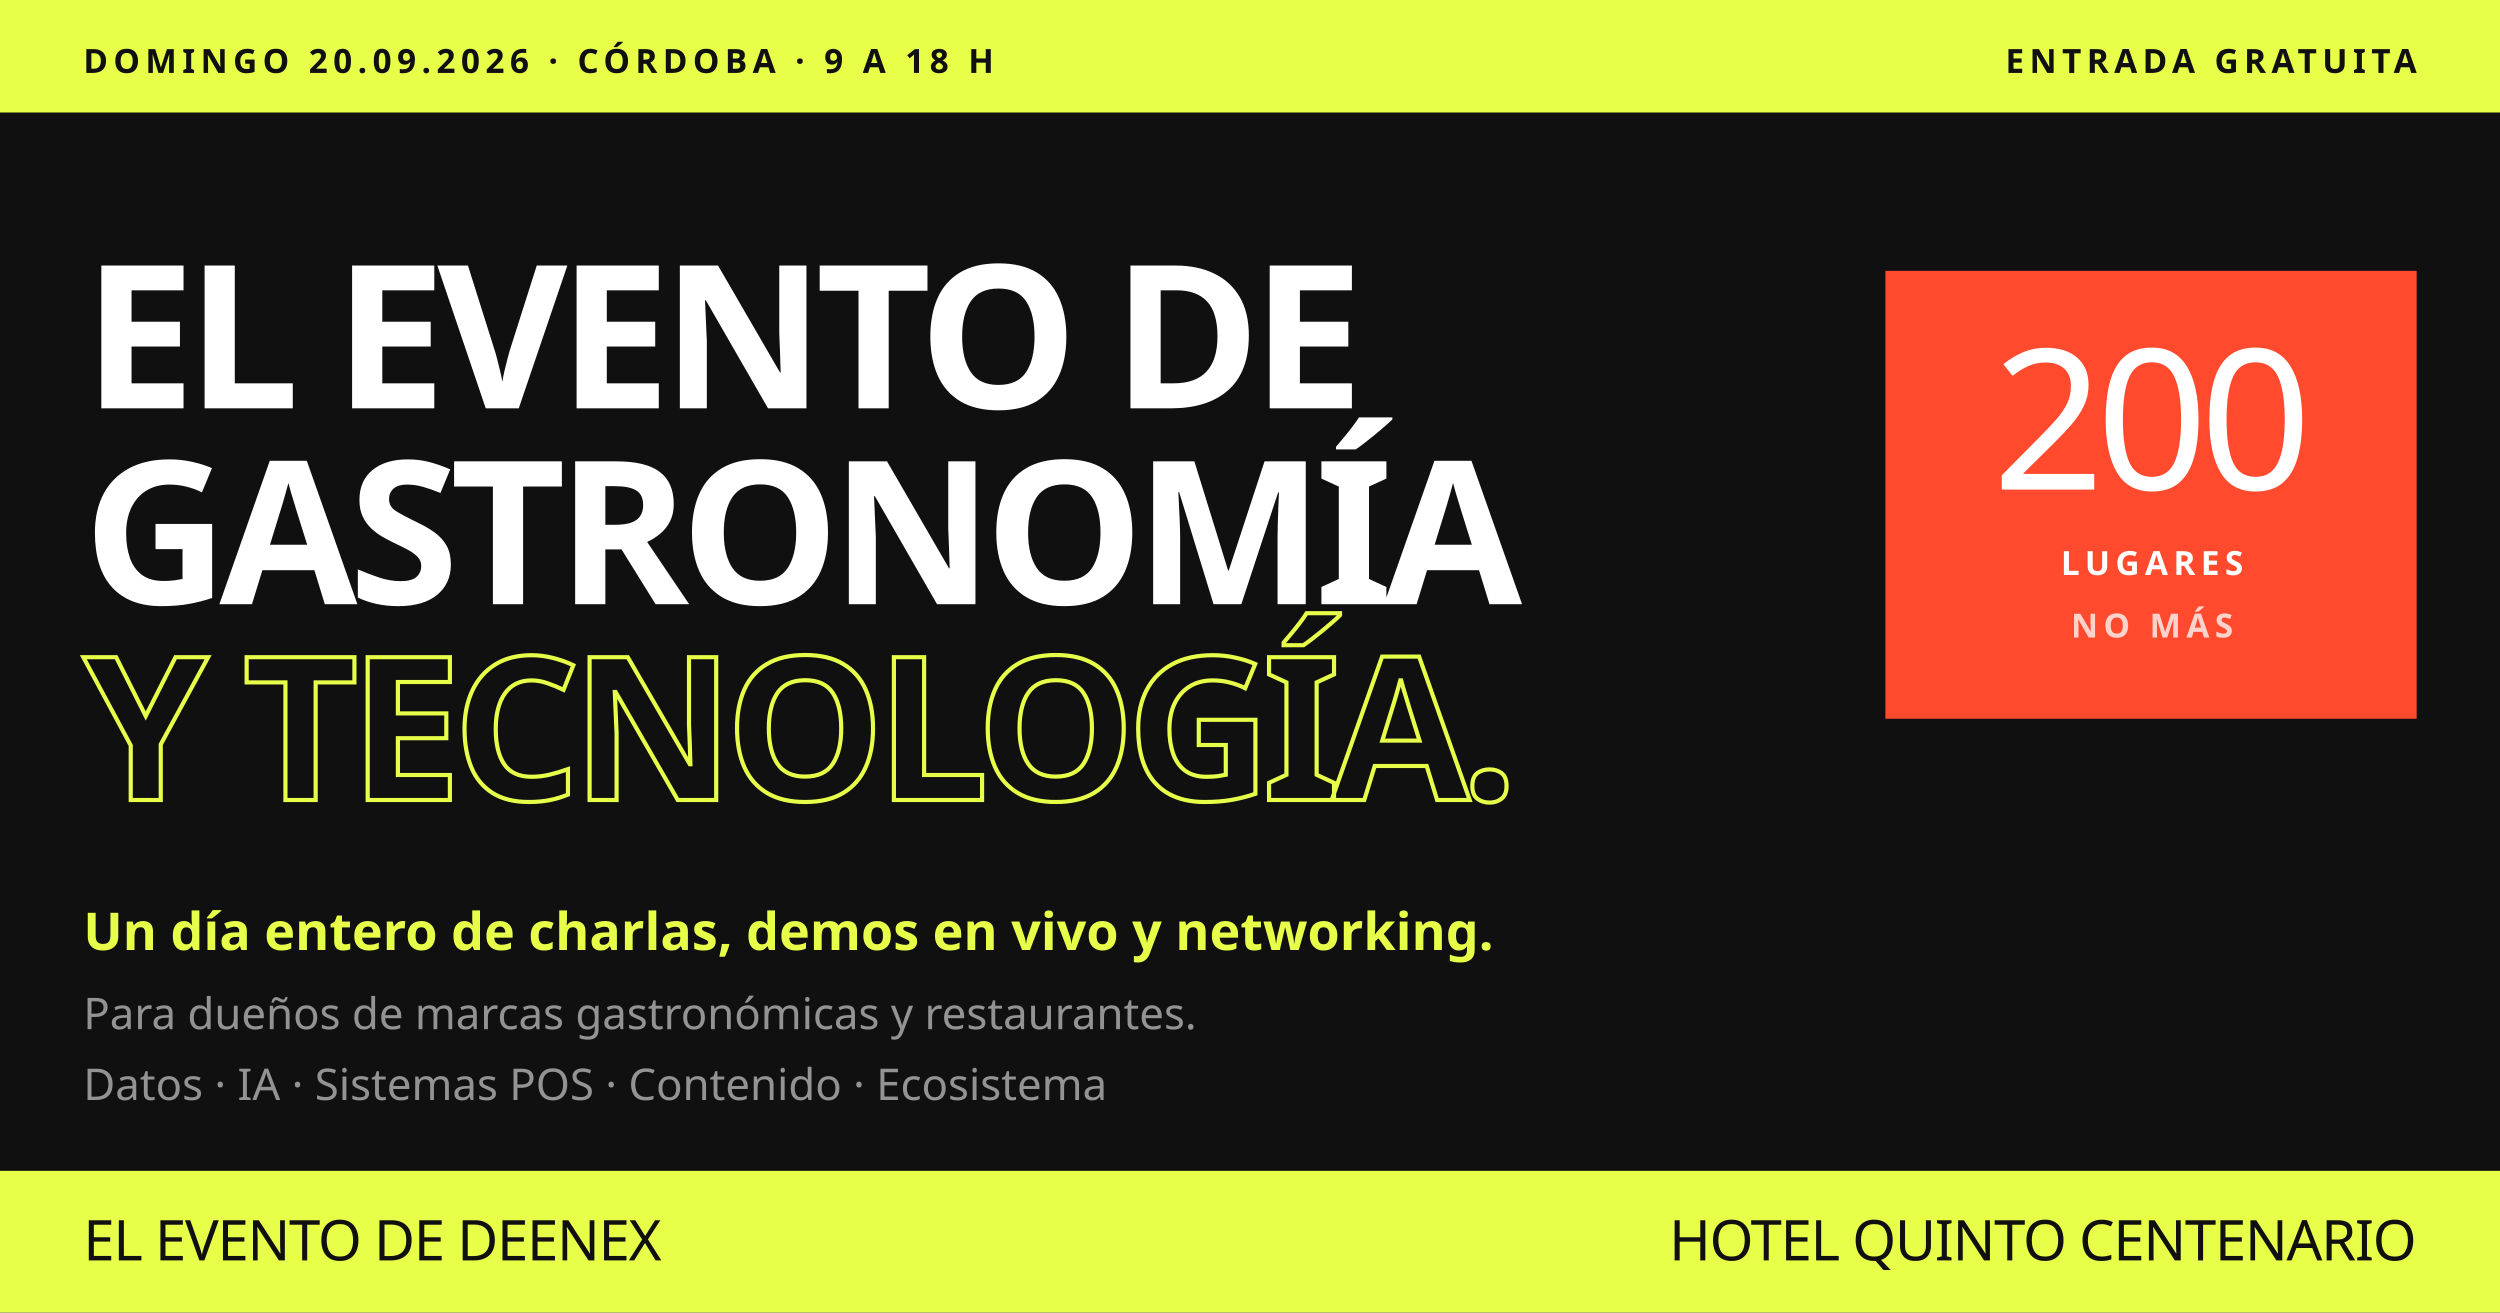
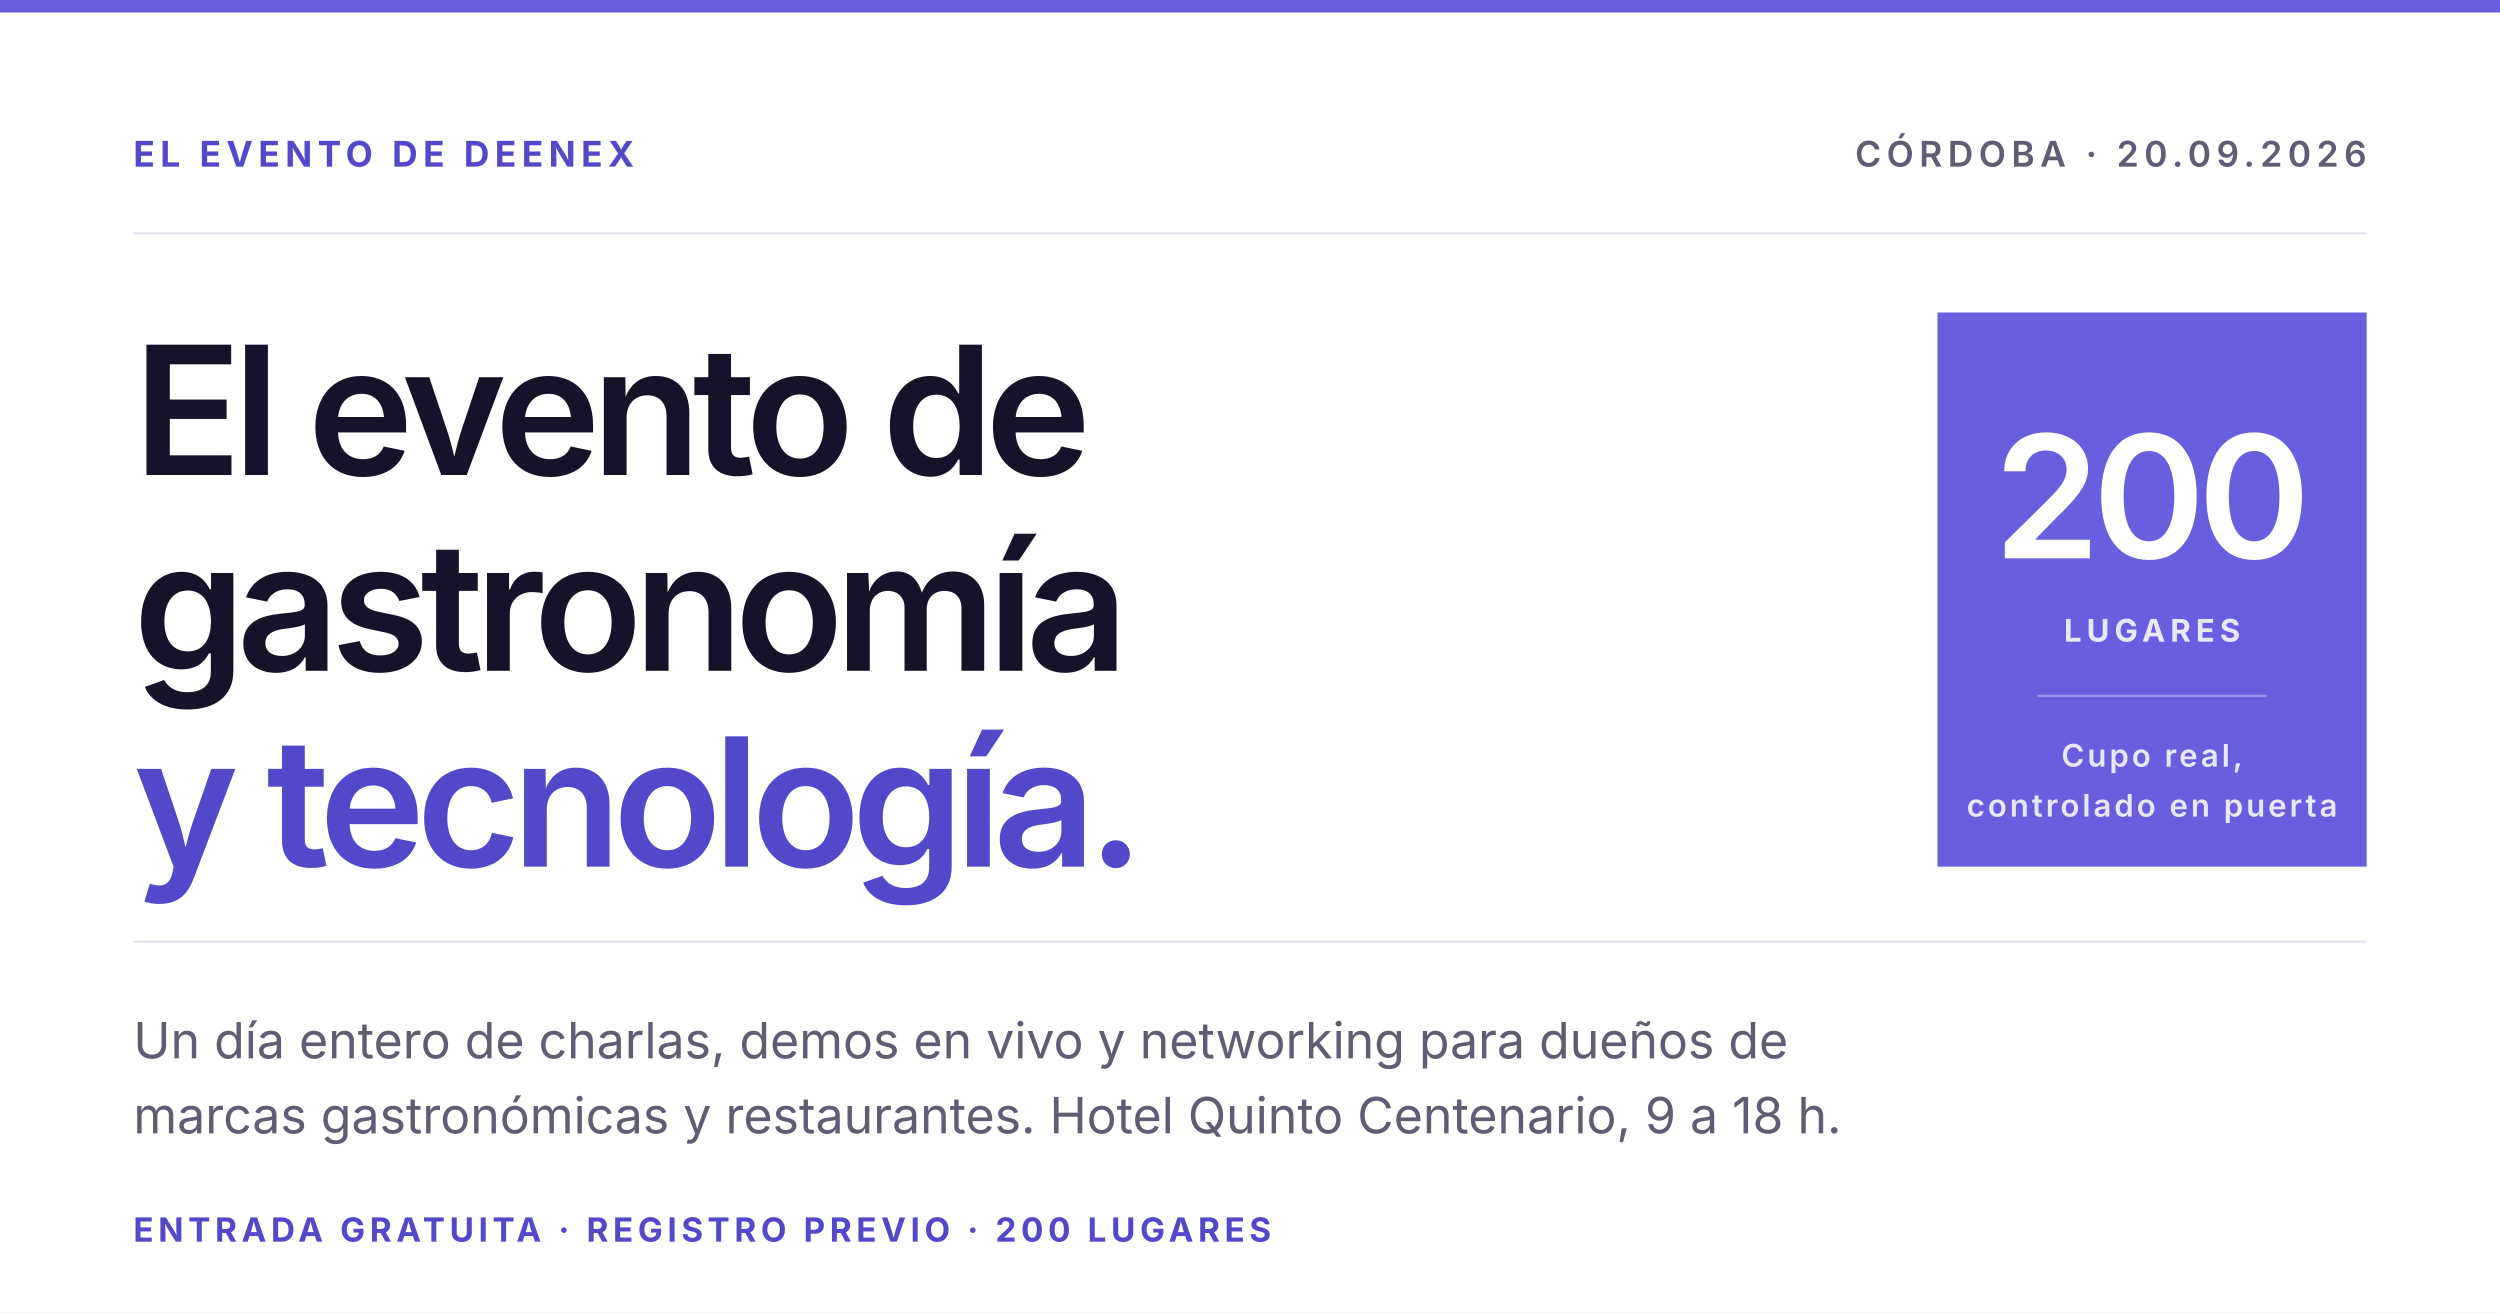
<svg xmlns="http://www.w3.org/2000/svg" viewBox="0 0 1200 630" width="1200" height="630">
-   <rect width="1200" height="630" fill="#101010" />
-   <rect x="0" y="0" width="1200" height="54" fill="#E8FF4A" />
-   <text x="40" y="35" font-family="Archivo, system-ui, sans-serif" font-size="16" font-weight="800" letter-spacing="2.6" fill="#101010">DOMINGO 20.09.2026 · CÓRDOBA · 9 A 18 H</text>
-   <text x="1160" y="35" text-anchor="end" font-family="Archivo, system-ui, sans-serif" font-size="16" font-weight="800" letter-spacing="2.6" fill="#101010">ENTRADA GRATUITA</text>
-   <text x="40" y="196" font-family="Archivo Black, Archivo, sans-serif" font-size="96" font-weight="900" letter-spacing="-4.2" fill="#ffffff">EL EVENTO DE</text>
-   <text x="40" y="290" font-family="Archivo Black, Archivo, sans-serif" font-size="96" font-weight="900" letter-spacing="-4.2" fill="#ffffff">GASTRONOMÍA</text>
-   <text x="40" y="384" font-family="Archivo Black, Archivo, sans-serif" font-size="96" font-weight="900" letter-spacing="-4.2" fill="none" stroke="#E8FF4A" stroke-width="2">Y TECNOLOGÍA.</text>
-   <text x="40" y="456" font-family="Archivo, system-ui, sans-serif" font-size="25" font-weight="600" fill="#E8FF4A">Un día entero de charlas, demos en vivo y networking.</text>
-   <text x="40" y="494" font-family="Archivo, system-ui, sans-serif" font-size="21" font-weight="500" fill="#ffffff" fill-opacity="0.55">Para dueños de marcas gastronómicas y restaurantes.</text>
-   <text x="40" y="528" font-family="Archivo, system-ui, sans-serif" font-size="21" font-weight="500" fill="#ffffff" fill-opacity="0.55">Datos · IA · Sistemas POS · Contenido · Ecosistema</text>
-   <rect x="0" y="562" width="1200" height="68" fill="#E8FF4A" />
-   <text x="40" y="605" font-family="Archivo Black, Archivo, sans-serif" font-size="27" letter-spacing="-0.6" fill="#101010">EL EVENTO DE DEENEX</text>
-   <text x="1160" y="605" text-anchor="end" font-family="Archivo Black, Archivo, sans-serif" font-size="27" letter-spacing="-0.6" fill="#101010">HOTEL QUINTO CENTENARIO</text>
-   <g transform="translate(905, 130)">
-     <rect width="255" height="215" fill="#FF4A2E" />
-     <text x="128" y="105" text-anchor="middle" font-family="Archivo Black, Archivo, sans-serif" font-size="94" letter-spacing="-4" fill="#ffffff">200</text>
-     <text x="128" y="146" text-anchor="middle" font-family="Archivo, system-ui, sans-serif" font-size="16" font-weight="800" letter-spacing="2.6" fill="#ffffff">LUGARES</text>
-     <text x="128" y="176" text-anchor="middle" font-family="Archivo, system-ui, sans-serif" font-size="16" font-weight="800" letter-spacing="2.6" fill="#ffffff" fill-opacity="0.75">NO MÁS</text>
-   </g>
+   <rect width="1200" height="630" fill="#ffffff" />
+   <rect x="0" y="0" width="1200" height="6" fill="#695EDE" />
+   <line x1="64" y1="112" x2="1136" y2="112" stroke="#E4E2EE" stroke-width="1" />
+   <line x1="64" y1="452" x2="1136" y2="452" stroke="#E4E2EE" stroke-width="1" />
+   <text x="64" y="80" font-family="Inter, system-ui, sans-serif" font-size="17" font-weight="700" letter-spacing="2.6" fill="#5348C9">EL EVENTO DE DEENEX</text>
+   <text x="1136" y="80" text-anchor="end" font-family="Inter, system-ui, sans-serif" font-size="17" font-weight="600" letter-spacing="2.6" fill="#5F5C73">CÓRDOBA · 20.09.2026</text>
+   <text x="64" y="228" font-family="Inter, system-ui, sans-serif" font-size="86" font-weight="600" letter-spacing="-4.2" fill="#15132A">El evento de</text>
+   <text x="64" y="322" font-family="Inter, system-ui, sans-serif" font-size="86" font-weight="600" letter-spacing="-4.2" fill="#15132A">gastronomía</text>
+   <text x="64" y="416" font-family="Inter, system-ui, sans-serif" font-size="86" font-weight="600" letter-spacing="-4.2" fill="#5348C9">y tecnología.</text>
+   <text x="64" y="508" font-family="Inter, system-ui, sans-serif" font-size="24" font-weight="400" fill="#5F5C73">Un día entero de charlas, demos en vivo y networking para dueños de</text>
+   <text x="64" y="544" font-family="Inter, system-ui, sans-serif" font-size="24" font-weight="400" fill="#5F5C73">marcas gastronómicas y restaurantes. Hotel Quinto Centenario, 9 a 18 h.</text>
+   <text x="64" y="596" font-family="Inter, system-ui, sans-serif" font-size="16" font-weight="700" letter-spacing="2.2" fill="#5348C9">ENTRADA GRATUITA · REGISTRO PREVIO · 200 LUGARES</text>
+   <rect x="930" y="150" width="206" height="266" fill="#695EDE" />
+   <text x="1033" y="268" text-anchor="middle" font-family="Inter, system-ui, sans-serif" font-size="82" font-weight="600" letter-spacing="-3.6" fill="#ffffff">200</text>
+   <text x="1033" y="308" text-anchor="middle" font-family="Inter, system-ui, sans-serif" font-size="15" font-weight="700" letter-spacing="2.4" fill="#ffffff" fill-opacity="0.85">LUGARES</text>
+   <line x1="978" y1="334" x2="1088" y2="334" stroke="#ffffff" stroke-opacity="0.35" stroke-width="1" />
+   <text x="1033" y="368" text-anchor="middle" font-family="Inter, system-ui, sans-serif" font-size="15" font-weight="600" letter-spacing="1.4" fill="#ffffff" fill-opacity="0.85">Cupo real,</text>
+   <text x="1033" y="392" text-anchor="middle" font-family="Inter, system-ui, sans-serif" font-size="15" font-weight="600" letter-spacing="1.4" fill="#ffffff" fill-opacity="0.85">controlado en puerta</text>
</svg>
